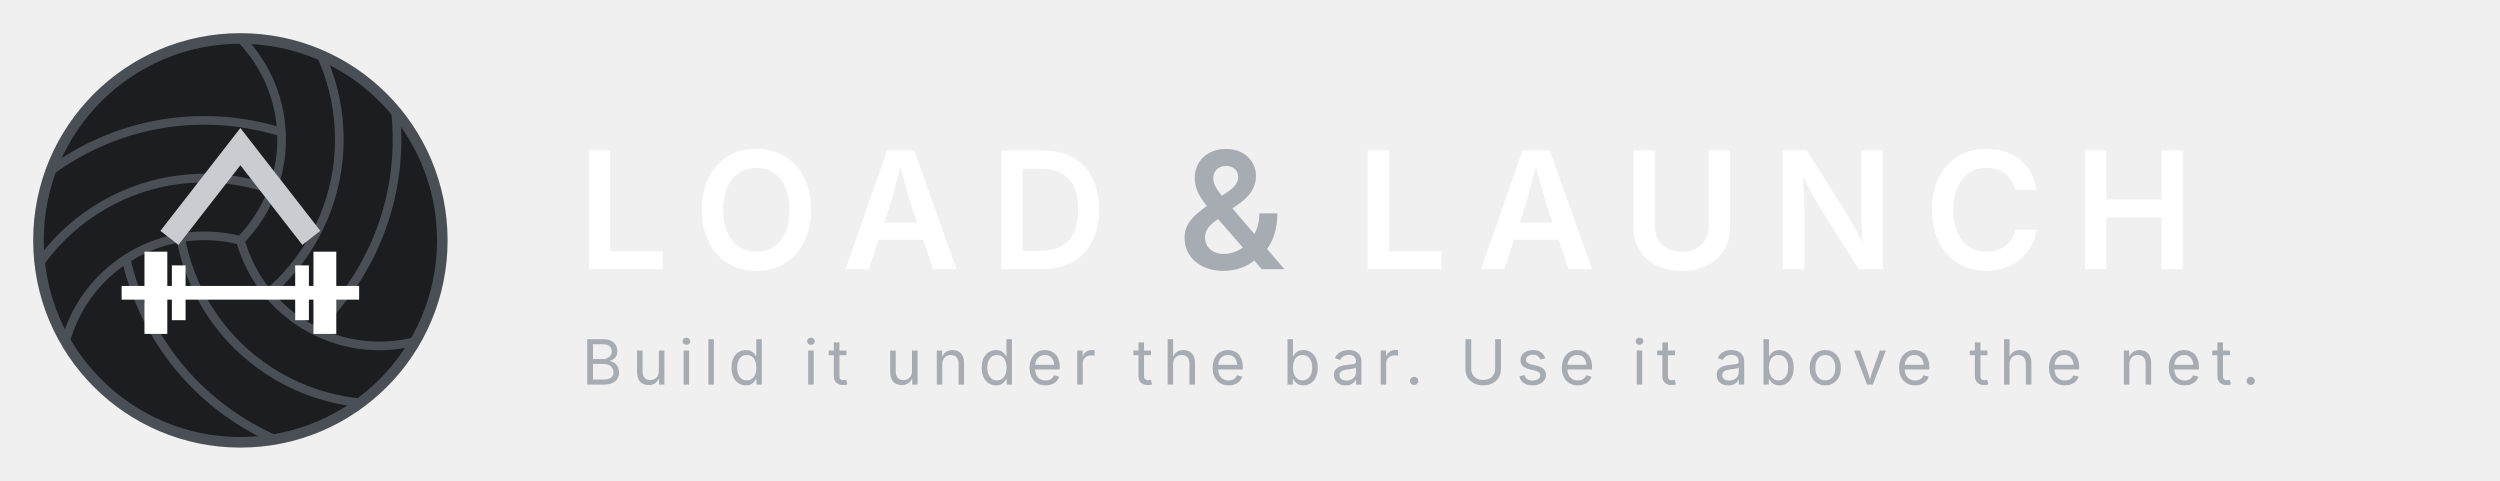
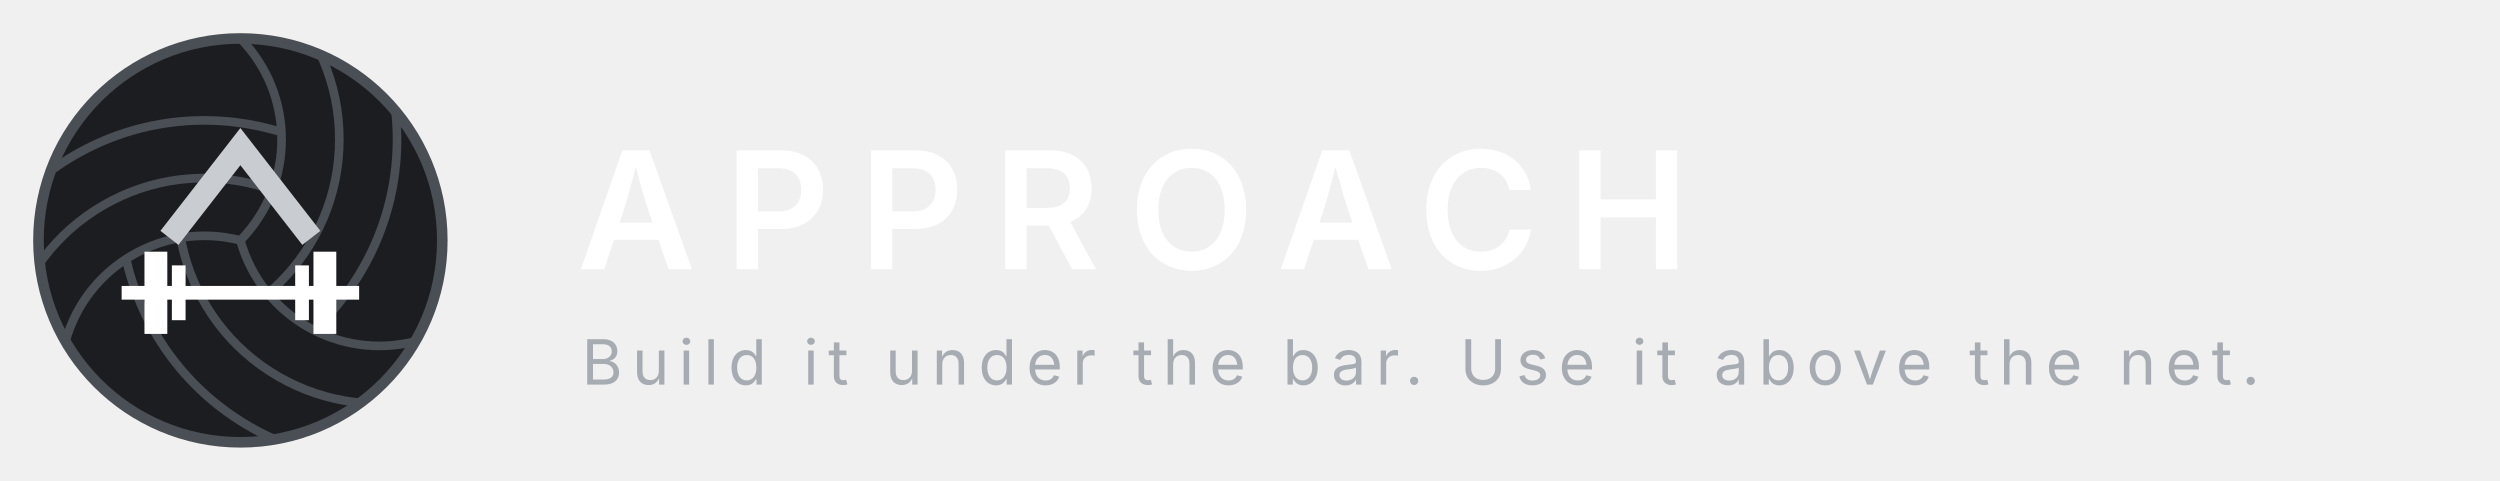
<svg xmlns="http://www.w3.org/2000/svg" viewBox="0 0 520 100">
  <g>
    <defs>
      <clipPath id="segL">
        <path d="M50 50A30 30 0 0 0 50 8A42 42 0 0 1 86.37 71A30 30 0 0 1 50 50Z" />
      </clipPath>
    </defs>
    <circle cx="50" cy="50" r="42" fill="#1C1D20" />
    <g fill="none" stroke="#4A4E55" stroke-width="1.8">
      <g>
        <g clip-path="url(#segL)">
          <circle cx="28.58" cy="29" r="42" />
          <circle cx="28.58" cy="29" r="54" />
        </g>
        <path d="M50 50A30 30 0 0 0 50 8" />
      </g>
      <g transform="rotate(120 50 50)">
        <g clip-path="url(#segL)">
          <circle cx="28.58" cy="29" r="42" />
          <circle cx="28.58" cy="29" r="54" />
        </g>
        <path d="M50 50A30 30 0 0 0 50 8" />
      </g>
      <g transform="rotate(240 50 50)">
        <g clip-path="url(#segL)">
          <circle cx="28.58" cy="29" r="42" />
          <circle cx="28.58" cy="29" r="54" />
        </g>
        <path d="M50 50A30 30 0 0 0 50 8" />
      </g>
      <circle cx="50" cy="50" r="42" stroke-width="2.2" />
    </g>
  </g>
  <g transform="translate(19.6,15.3) scale(0.95)">
    <polyline points="18,34 32,16 46,34" fill="none" stroke="#C9CDD2" stroke-width="5" stroke-linecap="square" />
    <line x1="6" y1="48" x2="58" y2="48" stroke="#FFFFFF" stroke-width="3" />
    <rect x="11" y="39" width="5" height="18" fill="#FFFFFF" />
    <rect x="17" y="42" width="3" height="12" fill="#FFFFFF" />
    <rect x="48" y="39" width="5" height="18" fill="#FFFFFF" />
    <rect x="44" y="42" width="3" height="12" fill="#FFFFFF" />
  </g>
-   <text x="120" y="56" font-family="'Inter Tight', Inter, 'Helvetica Neue', Arial, sans-serif" font-size="34" font-weight="600" letter-spacing="6" fill="#FFFFFF">LOAD <tspan fill="#A7ABB2">&amp;</tspan> LAUNCH</text>
+   <text x="120" y="56" font-family="'Inter Tight', Inter, 'Helvetica Neue', Arial, sans-serif" font-size="34" font-weight="600" letter-spacing="6" fill="#FFFFFF">APPROACH</text>
  <text x="121" y="80" font-family="Inter, 'Helvetica Neue', Arial, sans-serif" font-size="13" letter-spacing="2" fill="#A7ABB2">Build it under the bar. Use it above the net.</text>
</svg>
